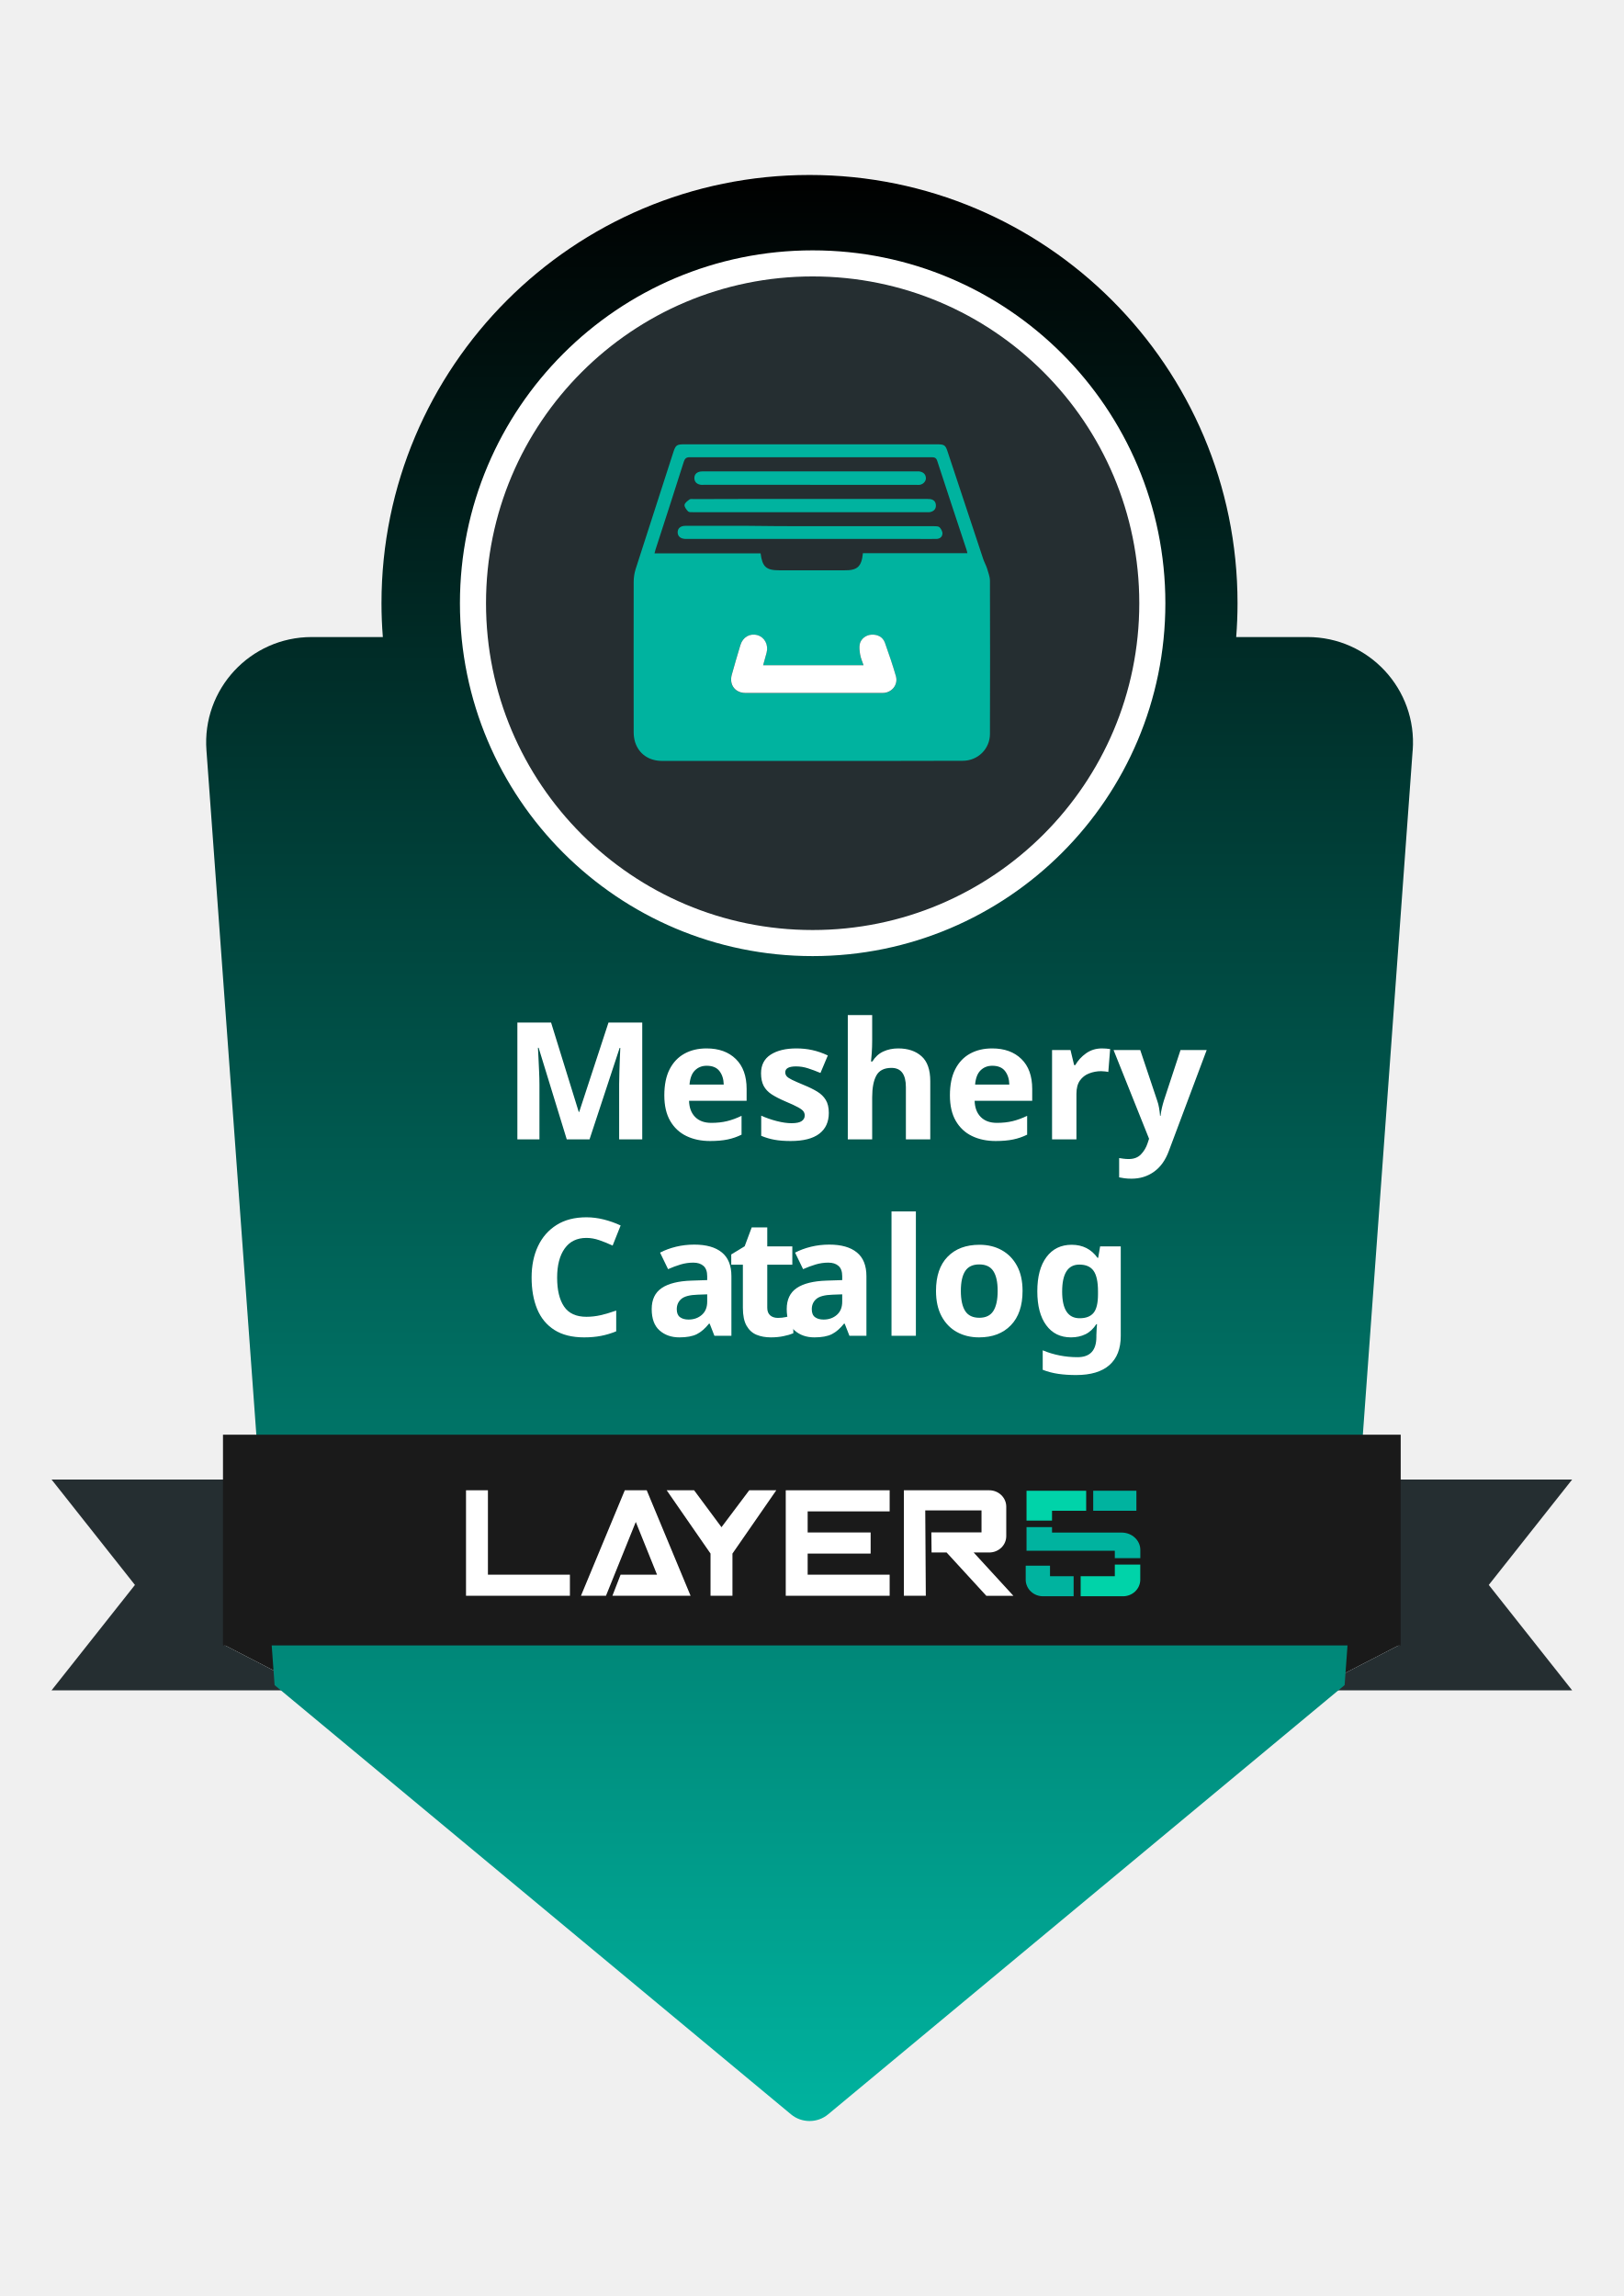
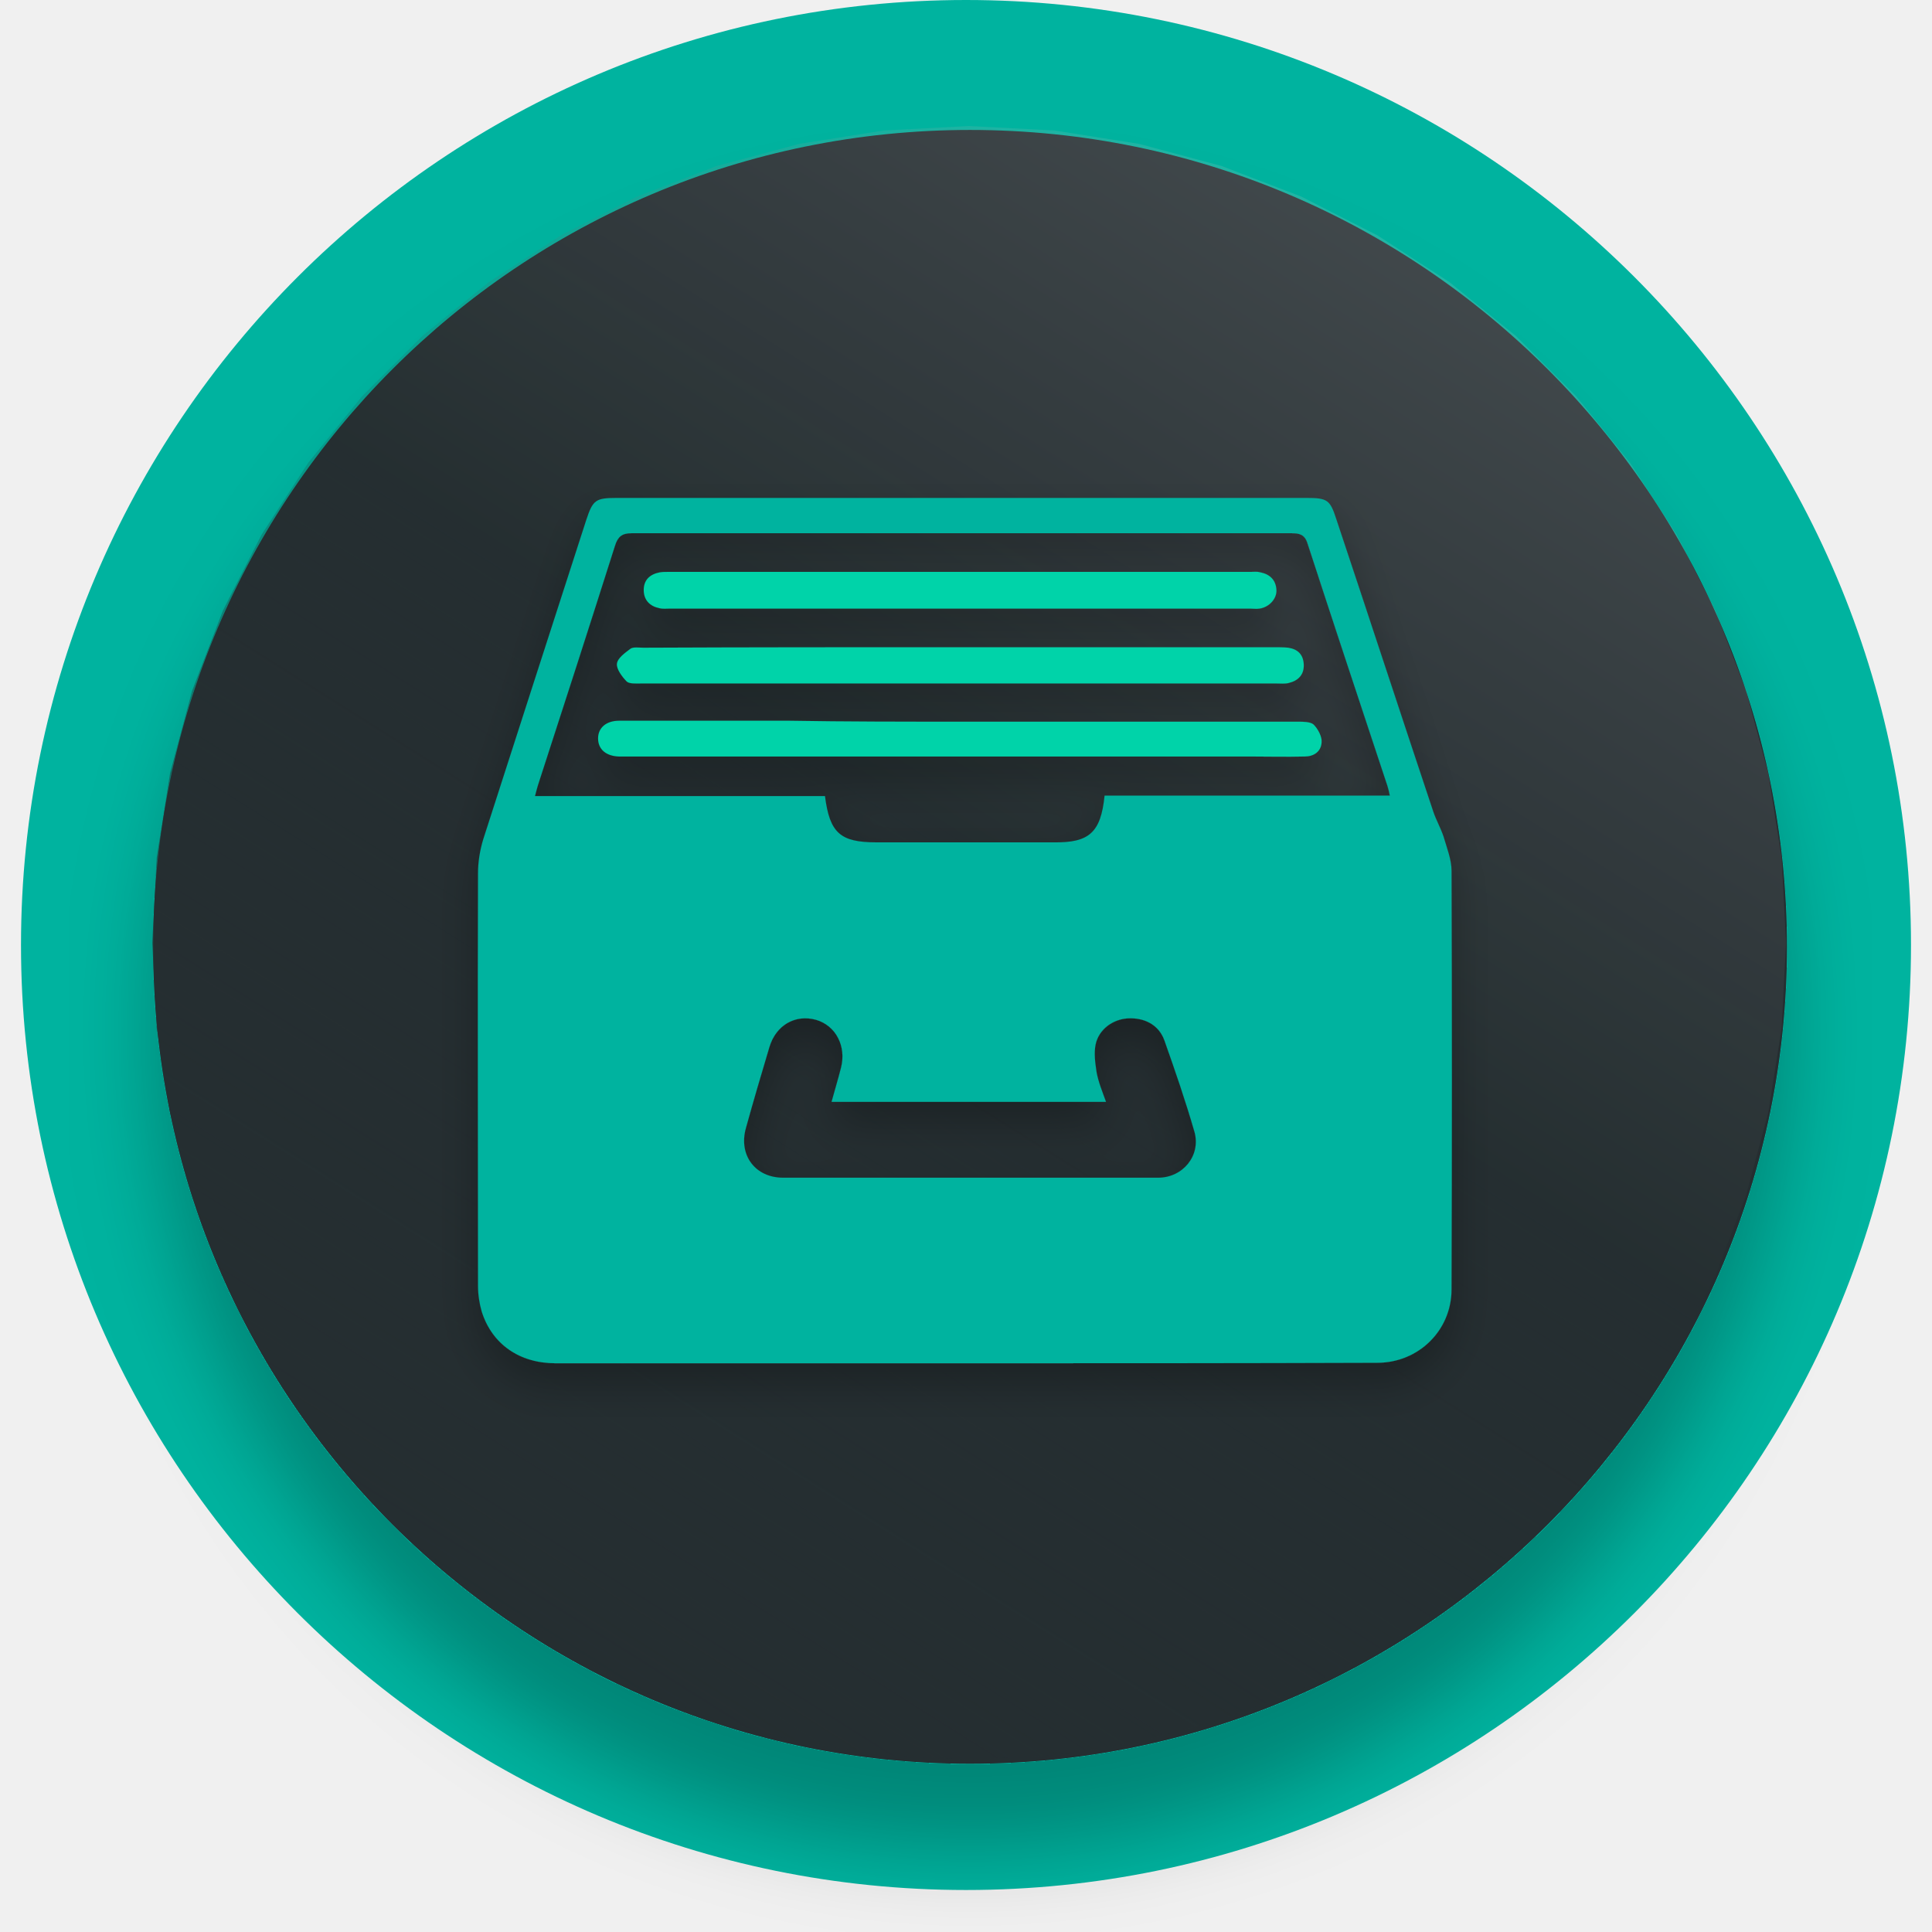
- <svg xmlns="http://www.w3.org/2000/svg" id="Layer_1" data-name="Layer 1" viewBox="0 0 595.28 841.89">
+ <svg xmlns="http://www.w3.org/2000/svg" width="90" height="90" viewBox="0 0 91 92" fill="none">
+   <circle cx="45.5" cy="45" r="45" fill="#00B39F" />
+   <g filter="url(#filter0_d_16047_38772)">
+     <circle cx="45.693" cy="45.089" r="38.901" fill="#252E31" />
+   </g>
+   <path d="M45.65 6L49.716 6.213L53.738 6.85L57.671 7.904L61.472 9.363L65.1 11.212L68.515 13.429L71.679 15.992L74.558 18.871L77.121 22.035L79.338 25.45L81.187 29.078L82.646 32.879L83.7 36.812L84.337 40.834L84.55 44.9L84.337 48.966L83.7 52.988L82.646 56.921L81.187 60.722L79.338 64.35L77.121 67.765L74.558 70.929L71.679 73.808L68.515 76.371L65.1 78.588L61.472 80.437L57.671 81.896L53.738 82.95L49.716 83.587L45.65 83.8L41.584 83.587L37.562 82.95L33.629 81.896L29.828 80.437L26.2 78.588L22.785 76.371L19.621 73.808L16.742 70.929L14.179 67.765L11.962 64.35L10.113 60.722L8.654 56.921L7.6 52.988L6.963 48.966L6.75 44.9L6.963 40.834L7.6 36.812L8.654 32.879L10.113 29.078L11.962 25.45L14.179 22.035L16.742 18.871L19.621 15.992L22.785 13.429L26.2 11.212L29.828 9.363L33.629 7.904L37.562 6.85L41.584 6.213L45.65 6Z" fill="url(#paint0_linear_16047_38772)" />
+   <g clip-path="url(#clip0_16047_38772)">
+     <g filter="url(#filter1_d_16047_38772)">
+       <path d="M45.464 64.918C38.963 64.918 32.462 64.918 25.962 64.918C24.236 64.918 22.935 64.009 22.442 62.465C22.33 62.078 22.263 61.647 22.263 61.238C22.263 54.696 22.241 48.131 22.263 41.589C22.263 41.043 22.353 40.498 22.509 39.976C24.146 34.887 25.782 29.822 27.419 24.756C27.733 23.802 27.867 23.711 28.876 23.711C39.815 23.711 50.755 23.711 61.716 23.711C62.703 23.711 62.837 23.802 63.129 24.71C64.675 29.345 66.2 34.001 67.746 38.635C67.881 39.044 68.105 39.431 68.24 39.839C68.397 40.385 68.621 40.93 68.621 41.475C68.643 48.108 68.643 54.764 68.621 61.397C68.621 63.35 67.052 64.895 65.079 64.895C58.533 64.918 52.01 64.918 45.464 64.918ZM52.1 37.886C56.628 37.886 61.133 37.886 65.684 37.886C65.639 37.681 65.617 37.568 65.572 37.431C64.294 33.57 63.017 29.731 61.761 25.869C61.627 25.437 61.358 25.392 60.999 25.392C50.53 25.392 40.039 25.392 29.571 25.392C29.122 25.392 28.921 25.551 28.786 25.983C27.576 29.799 26.343 33.615 25.11 37.409C25.065 37.568 25.02 37.727 24.975 37.908C29.616 37.908 34.211 37.908 38.784 37.908C39.008 39.658 39.501 40.112 41.227 40.112C44.052 40.112 46.877 40.112 49.679 40.112C51.36 40.135 51.92 39.658 52.1 37.886ZM39.098 52.469C39.255 51.902 39.412 51.379 39.546 50.857C39.815 49.812 39.3 48.835 38.358 48.562C37.372 48.29 36.453 48.812 36.139 49.857C35.758 51.129 35.377 52.424 35.018 53.719C34.659 55.014 35.466 56.081 36.789 56.081C42.752 56.081 48.692 56.081 54.655 56.081C55.821 56.081 56.695 55.036 56.381 53.901C55.955 52.424 55.462 50.993 54.947 49.539C54.678 48.789 53.983 48.449 53.198 48.494C52.481 48.54 51.831 49.017 51.674 49.721C51.584 50.153 51.651 50.607 51.718 51.061C51.808 51.538 51.987 51.97 52.167 52.469C47.751 52.469 43.469 52.469 39.098 52.469Z" fill="#00B39F" />
+       <path d="M45.285 34.366C50.621 34.366 55.978 34.366 61.313 34.366C61.56 34.366 61.896 34.366 62.053 34.502C62.255 34.706 62.457 35.07 62.434 35.343C62.412 35.797 62.053 36.024 61.627 36.024C60.753 36.047 59.879 36.024 59.005 36.024C49.096 36.024 39.211 36.024 29.302 36.024C29.19 36.024 29.078 36.024 28.966 36.024C28.361 36.001 27.98 35.683 27.98 35.161C27.98 34.661 28.361 34.32 28.988 34.32C31.678 34.32 34.368 34.32 37.059 34.32C39.793 34.366 42.528 34.366 45.285 34.366Z" fill="#00D3A9" />
+       <path d="M45.218 30.82C50.195 30.82 55.194 30.82 60.17 30.82C60.395 30.82 60.619 30.82 60.843 30.843C61.291 30.911 61.56 31.161 61.583 31.638C61.605 32.115 61.336 32.41 60.865 32.524C60.686 32.569 60.484 32.547 60.305 32.547C50.195 32.547 40.107 32.547 29.997 32.547C29.773 32.547 29.482 32.569 29.347 32.456C29.123 32.229 28.854 31.865 28.877 31.615C28.899 31.343 29.258 31.093 29.527 30.889C29.661 30.798 29.93 30.843 30.132 30.843C35.176 30.82 40.197 30.82 45.218 30.82Z" fill="#00D3A9" />
+       <path d="M45.218 28.981C40.6 28.981 36.004 28.981 31.387 28.981C31.23 28.981 31.05 29.004 30.893 28.959C30.445 28.868 30.154 28.573 30.154 28.096C30.154 27.618 30.445 27.346 30.916 27.255C31.05 27.232 31.207 27.232 31.364 27.232C40.6 27.232 49.836 27.232 59.071 27.232C59.228 27.232 59.363 27.209 59.52 27.255C59.968 27.346 60.259 27.618 60.282 28.096C60.304 28.504 59.945 28.913 59.475 28.981C59.318 29.004 59.183 28.981 59.026 28.981C54.453 28.981 49.836 28.981 45.218 28.981Z" fill="#00D3A9" />
+     </g>
+   </g>
  <defs>
-     <style>
-       .cls-1 {
-         fill: #00b39f;
-       }
- 
-       .cls-2, .cls-3 {
-         fill: #fff;
-       }
- 
-       .cls-4, .cls-5 {
-         fill: #252e31;
-       }
- 
-       .cls-6 {
-         letter-spacing: 0em;
-       }
- 
-       .cls-7 {
-         clip-path: url(#clippath-1);
-       }
- 
-       .cls-8 {
-         fill: #00d3a9;
-       }
- 
-       .cls-9 {
-         letter-spacing: 0em;
-       }
- 
-       .cls-10 {
-         clip-path: url(#clippath);
-       }
- 
-       .cls-11 {
-         fill: #a20e30;
-       }
- 
-       .cls-12 {
-         fill: none;
-       }
- 
-       .cls-5 {
-         stroke: #fff;
-         stroke-width: 9.56px;
-       }
- 
-       .cls-13 {
-         fill: #1a1a1a;
-       }
- 
-       .cls-14 {
-         fill: url(#linear-gradient);
-       }
- 
-       .cls-3 {
-         font-family: QanelasSoft-SemiBold, 'Qanelas Soft';
-         font-size: 60px;
-         font-weight: 600;
-       }
-     </style>
-     <clipPath id="clippath">
-       <rect class="cls-12" x="18.91" y="64.17" width="557.47" height="713.56" />
-     </clipPath>
-     <linearGradient id="linear-gradient" x1="296.79" y1="779.83" x2="296.79" y2="66.28" gradientTransform="translate(0 844) scale(1 -1)" gradientUnits="userSpaceOnUse">
-       <stop offset="0" stop-color="#000" />
-       <stop offset="1" stop-color="#00b39f" />
+     <filter id="filter0_d_16047_38772" x="2.791" y="6.188" width="85.802" height="85.805" filterUnits="userSpaceOnUse" color-interpolation-filters="sRGB">
+       <feFlood flood-opacity="0" result="BackgroundImageFix" />
+       <feColorMatrix in="SourceAlpha" type="matrix" values="0 0 0 0 0 0 0 0 0 0 0 0 0 0 0 0 0 0 127 0" result="hardAlpha" />
+       <feOffset dy="4" />
+       <feGaussianBlur stdDeviation="2" />
+       <feComposite in2="hardAlpha" operator="out" />
+       <feColorMatrix type="matrix" values="0 0 0 0 0 0 0 0 0 0 0 0 0 0 0 0 0 0 0.25 0" />
+       <feBlend mode="normal" in2="BackgroundImageFix" result="effect1_dropShadow_16047_38772" />
+       <feBlend mode="normal" in="SourceGraphic" in2="effect1_dropShadow_16047_38772" result="shape" />
+     </filter>
+     <filter id="filter1_d_16047_38772" x="20.253" y="22.711" width="50.385" height="45.203" filterUnits="userSpaceOnUse" color-interpolation-filters="sRGB">
+       <feFlood flood-opacity="0" result="BackgroundImageFix" />
+       <feColorMatrix in="SourceAlpha" type="matrix" values="0 0 0 0 0 0 0 0 0 0 0 0 0 0 0 0 0 0 127 0" result="hardAlpha" />
+       <feOffset dy="1" />
+       <feGaussianBlur stdDeviation="1" />
+       <feComposite in2="hardAlpha" operator="out" />
+       <feColorMatrix type="matrix" values="0 0 0 0 0 0 0 0 0 0 0 0 0 0 0 0 0 0 0.25 0" />
+       <feBlend mode="normal" in2="BackgroundImageFix" result="effect1_dropShadow_16047_38772" />
+       <feBlend mode="normal" in="SourceGraphic" in2="effect1_dropShadow_16047_38772" result="shape" />
+     </filter>
+     <linearGradient id="paint0_linear_16047_38772" x1="73.302" y1="2.016" x2="21.748" y2="83.8" gradientUnits="userSpaceOnUse">
+       <stop stop-color="white" stop-opacity="0.17" />
+       <stop offset="0.486" stop-color="#252E31" stop-opacity="0.16" />
+       <stop offset="1" stop-color="#252E31" />
    </linearGradient>
-     <clipPath id="clippath-1">
-       <rect class="cls-12" x="232.33" y="162.92" width="130.61" height="116.09" />
+     <clipPath id="clip0_16047_38772">
+       <rect width="51.538" height="45.812" fill="white" transform="translate(20.1914 21.6484)" />
    </clipPath>
  </defs>
-   <g id="Meshery_Catalog" data-name="Meshery Catalog">
-     <g class="cls-10">
-       <g>
-         <path class="cls-13" d="m480.86,602.94v16.86l32.66-16.86h-32.66Z" />
-         <path class="cls-13" d="m114.42,619.8v-16.86h-32.66l32.66,16.86Z" />
-         <path class="cls-4" d="m576.37,542.52H18.91l30.56,38.64-30.56,38.64h95.51l-32.66-16.86h32.66v-19.01h366.44v19.01h32.66l-32.66,16.86h95.51l-30.56-38.64,30.56-38.64Z" />
-         <path class="cls-14" d="m517.9,275.16l-24.94,342.73-189.33,157.36c-3.92,3.3-9.75,3.3-13.67,0l-189.29-157.36-24.98-342.73c-1.69-22.44,16.06-41.57,38.57-41.57h26.1c-.33-4.09-.5-8.22-.5-12.4,0-86.74,70.28-157.03,156.92-157.03s156.92,70.29,156.92,157.03c0,4.17-.17,8.31-.49,12.4h26.14c22.51,0,40.26,19.13,38.57,41.57Z" />
-         <path class="cls-5" d="m297.93,345.8c68.78,0,124.53-55.79,124.53-124.61s-55.75-124.61-124.53-124.61-124.53,55.79-124.53,124.61,55.75,124.61,124.53,124.61Z" />
-         <g class="cls-7">
-           <g>
-             <path class="cls-1" d="m297.7,279.01h-54.95c-4.86,0-8.53-2.56-9.92-6.91-.32-1.09-.51-2.3-.51-3.46,0-18.43-.06-36.93,0-55.36,0-1.54.25-3.07.69-4.54,4.61-14.34,9.22-28.61,13.83-42.88.88-2.69,1.26-2.94,4.11-2.94h92.52c2.78,0,3.16.26,3.98,2.82,4.36,13.06,8.65,26.18,13.01,39.23.38,1.15,1.01,2.24,1.39,3.39.44,1.54,1.08,3.07,1.08,4.61.06,18.69.06,37.44,0,56.13,0,5.5-4.42,9.86-9.98,9.86-18.44.06-36.82.06-55.26.06Zm18.69-76.16h38.27c-.12-.58-.19-.9-.32-1.28-3.6-10.88-7.2-21.7-10.74-32.58-.38-1.22-1.14-1.34-2.15-1.34h-88.55c-1.26,0-1.83.45-2.21,1.66-3.41,10.75-6.88,21.5-10.36,32.19-.13.45-.25.9-.38,1.41h38.9c.63,4.93,2.02,6.21,6.88,6.21h23.81c4.74.06,6.32-1.28,6.82-6.27Zm-36.63,41.09c.44-1.6.88-3.07,1.26-4.54.76-2.94-.69-5.7-3.35-6.46-2.78-.77-5.37.7-6.25,3.65-1.07,3.58-2.15,7.23-3.16,10.88-1.01,3.65,1.26,6.66,4.99,6.66h50.34c3.28,0,5.75-2.94,4.86-6.14-1.2-4.16-2.59-8.19-4.04-12.29-.76-2.11-2.72-3.07-4.93-2.94-2.02.13-3.85,1.47-4.29,3.46-.25,1.22-.06,2.5.13,3.78.25,1.34.76,2.56,1.26,3.97h-36.82Z" />
-             <path class="cls-2" d="m281.03,239.39c-.38,1.47-.82,2.94-1.26,4.54h36.82c-.51-1.41-1.01-2.62-1.26-3.97-.19-1.28-.38-2.56-.13-3.78.44-1.98,2.27-3.33,4.29-3.46,2.21-.13,4.17.83,4.93,2.94,1.45,4.1,2.84,8.13,4.04,12.29.88,3.2-1.58,6.14-4.86,6.14h-50.33c-3.73,0-6-3.01-4.99-6.66,1.01-3.65,2.08-7.3,3.16-10.88.88-2.94,3.47-4.42,6.25-3.65,2.65.77,4.11,3.52,3.35,6.46Z" />
-             <path class="cls-1" d="m297.2,192.94h45.16c.69,0,1.64,0,2.08.38.57.58,1.14,1.6,1.07,2.37-.06,1.28-1.07,1.92-2.27,1.92-2.46.06-4.92,0-7.39,0h-84.63c-1.71-.06-2.78-.96-2.78-2.43s1.07-2.37,2.84-2.37h22.74c7.7.13,15.41.13,23.18.13Z" />
-             <path class="cls-1" d="m297.01,182.95h42.12c.63,0,1.26,0,1.9.06,1.26.19,2.02.9,2.08,2.24.06,1.34-.69,2.18-2.02,2.5-.51.13-1.07.06-1.58.06h-85.39c-.63,0-1.45.06-1.83-.26-.63-.64-1.39-1.66-1.33-2.37.06-.77,1.07-1.47,1.83-2.05.38-.26,1.14-.13,1.71-.13,14.21-.06,28.36-.06,42.5-.06Z" />
-             <path class="cls-1" d="m297.01,177.77h-38.97c-.44,0-.95.06-1.39-.06-1.26-.26-2.08-1.09-2.08-2.43s.82-2.11,2.15-2.37c.38-.06.82-.06,1.26-.06h78.06c.44,0,.82-.06,1.26.06,1.26.26,2.08,1.02,2.15,2.37.06,1.15-.95,2.3-2.28,2.5-.44.06-.82,0-1.26,0h-38.9Z" />
-           </g>
-         </g>
-         <path class="cls-11" d="m114.42,583.9v19.01h366.44v-19.01H114.42Z" />
-         <path class="cls-13" d="m513.52,603.34H81.75v-77.27h431.77v77.27Z" />
-         <path class="cls-2" d="m178.89,546.45h-8.04v38.68h38.09v-7.73h-30.06v-30.95Z" />
-         <path class="cls-2" d="m229.06,546.45l-16.07,38.68h9.17l10.93-27.07,7.79,19.34h-13.36l-3,7.73h28.66l-16.08-38.68h-8.03Z" />
-         <path class="cls-2" d="m264.51,559.99l-10.04-13.54h-10.05l16.07,23.21v15.47h8.04v-15.47l16.07-23.21h-9.92l-10.17,13.54Z" />
-         <path class="cls-2" d="m288.07,552.54v32.59h38.09v-7.73h-30.06v-7.74h23.09v-7.74h-23.09v-7.73h30.06v-7.74h-38.09v6.09Z" />
-         <path class="cls-2" d="m339.22,553.83h20.62v8.05h-18.39l.08,7.38h5.51l14.57,15.89h9.92l-14.57-15.89h5.71c.82,0,1.63-.15,2.39-.46s1.45-.74,2.03-1.3c.58-.56,1.04-1.22,1.35-1.95.31-.73.47-1.51.47-2.3v-10.79c0-1.59-.66-3.12-1.83-4.25-1.17-1.13-2.76-1.76-4.42-1.76h-31.28v38.68h8.04l-.21-31.3Z" />
-         <path class="cls-1" d="m416.62,546.62h-15.83v7.34h15.83v-7.34Z" />
-         <path class="cls-1" d="m418.06,571.34v-3.04c0-3.5-3.06-6.34-6.86-6.34h-25.51v-2h-9.35v8.66h32.37v2.71h9.35Z" />
-         <path class="cls-8" d="m385.69,557.57v-3.6h12.52v-7.34h-21.87v10.94h9.35Z" />
-         <path class="cls-8" d="m408.71,573.7v4.27h-12.52v7.34h15.43c1.68.03,3.29-.59,4.49-1.71,1.21-1.12,1.9-2.65,1.93-4.27v-5.63h-9.33Z" />
-         <path class="cls-1" d="m384.95,574.1v3.87h8.66v7.34h-11.14c-1.68.03-3.29-.59-4.5-1.71-1.2-1.12-1.9-2.66-1.93-4.27v-5.23h8.9Z" />
-         <text class="cls-3" transform="translate(184.27 417.79)">
-           <tspan x="0" y="0">Meshery</tspan>
-           <tspan class="cls-6" x="7.14" y="72">C</tspan>
-           <tspan x="52.14" y="72">a</tspan>
-           <tspan class="cls-9" x="82.44" y="72">t</tspan>
-           <tspan x="101.64" y="72">alog</tspan>
-         </text>
-       </g>
-     </g>
-   </g>
</svg>
